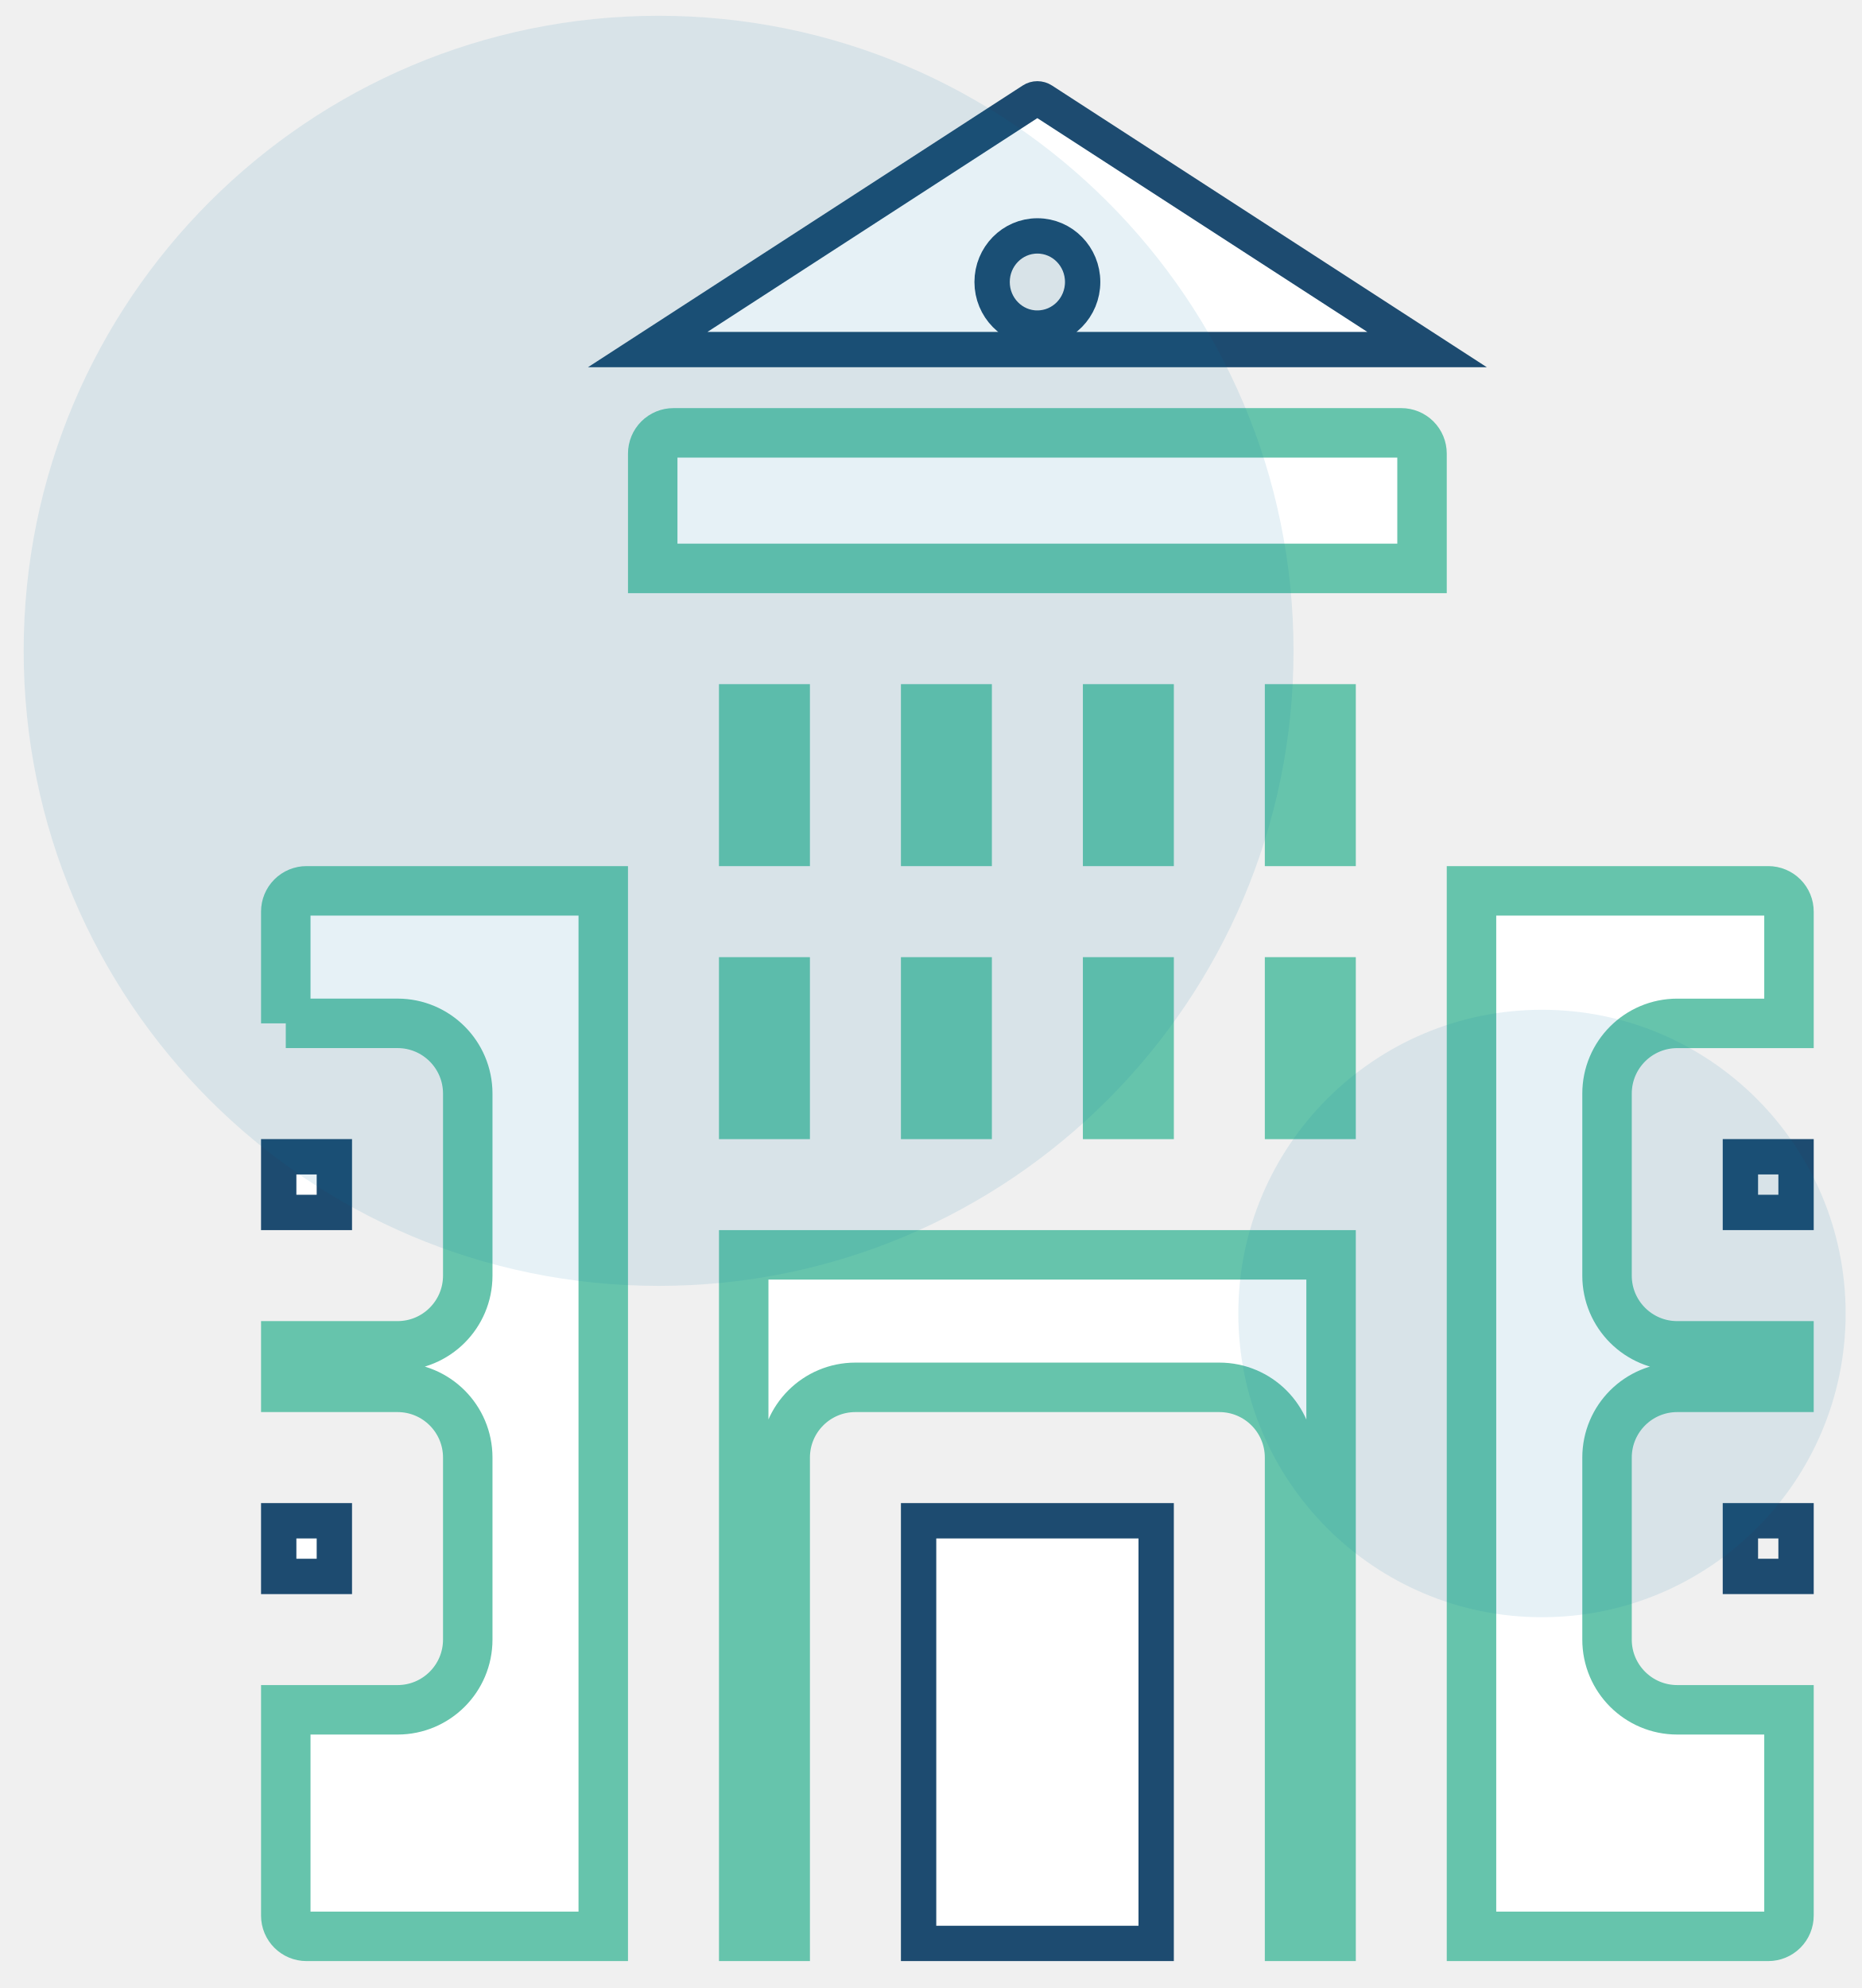
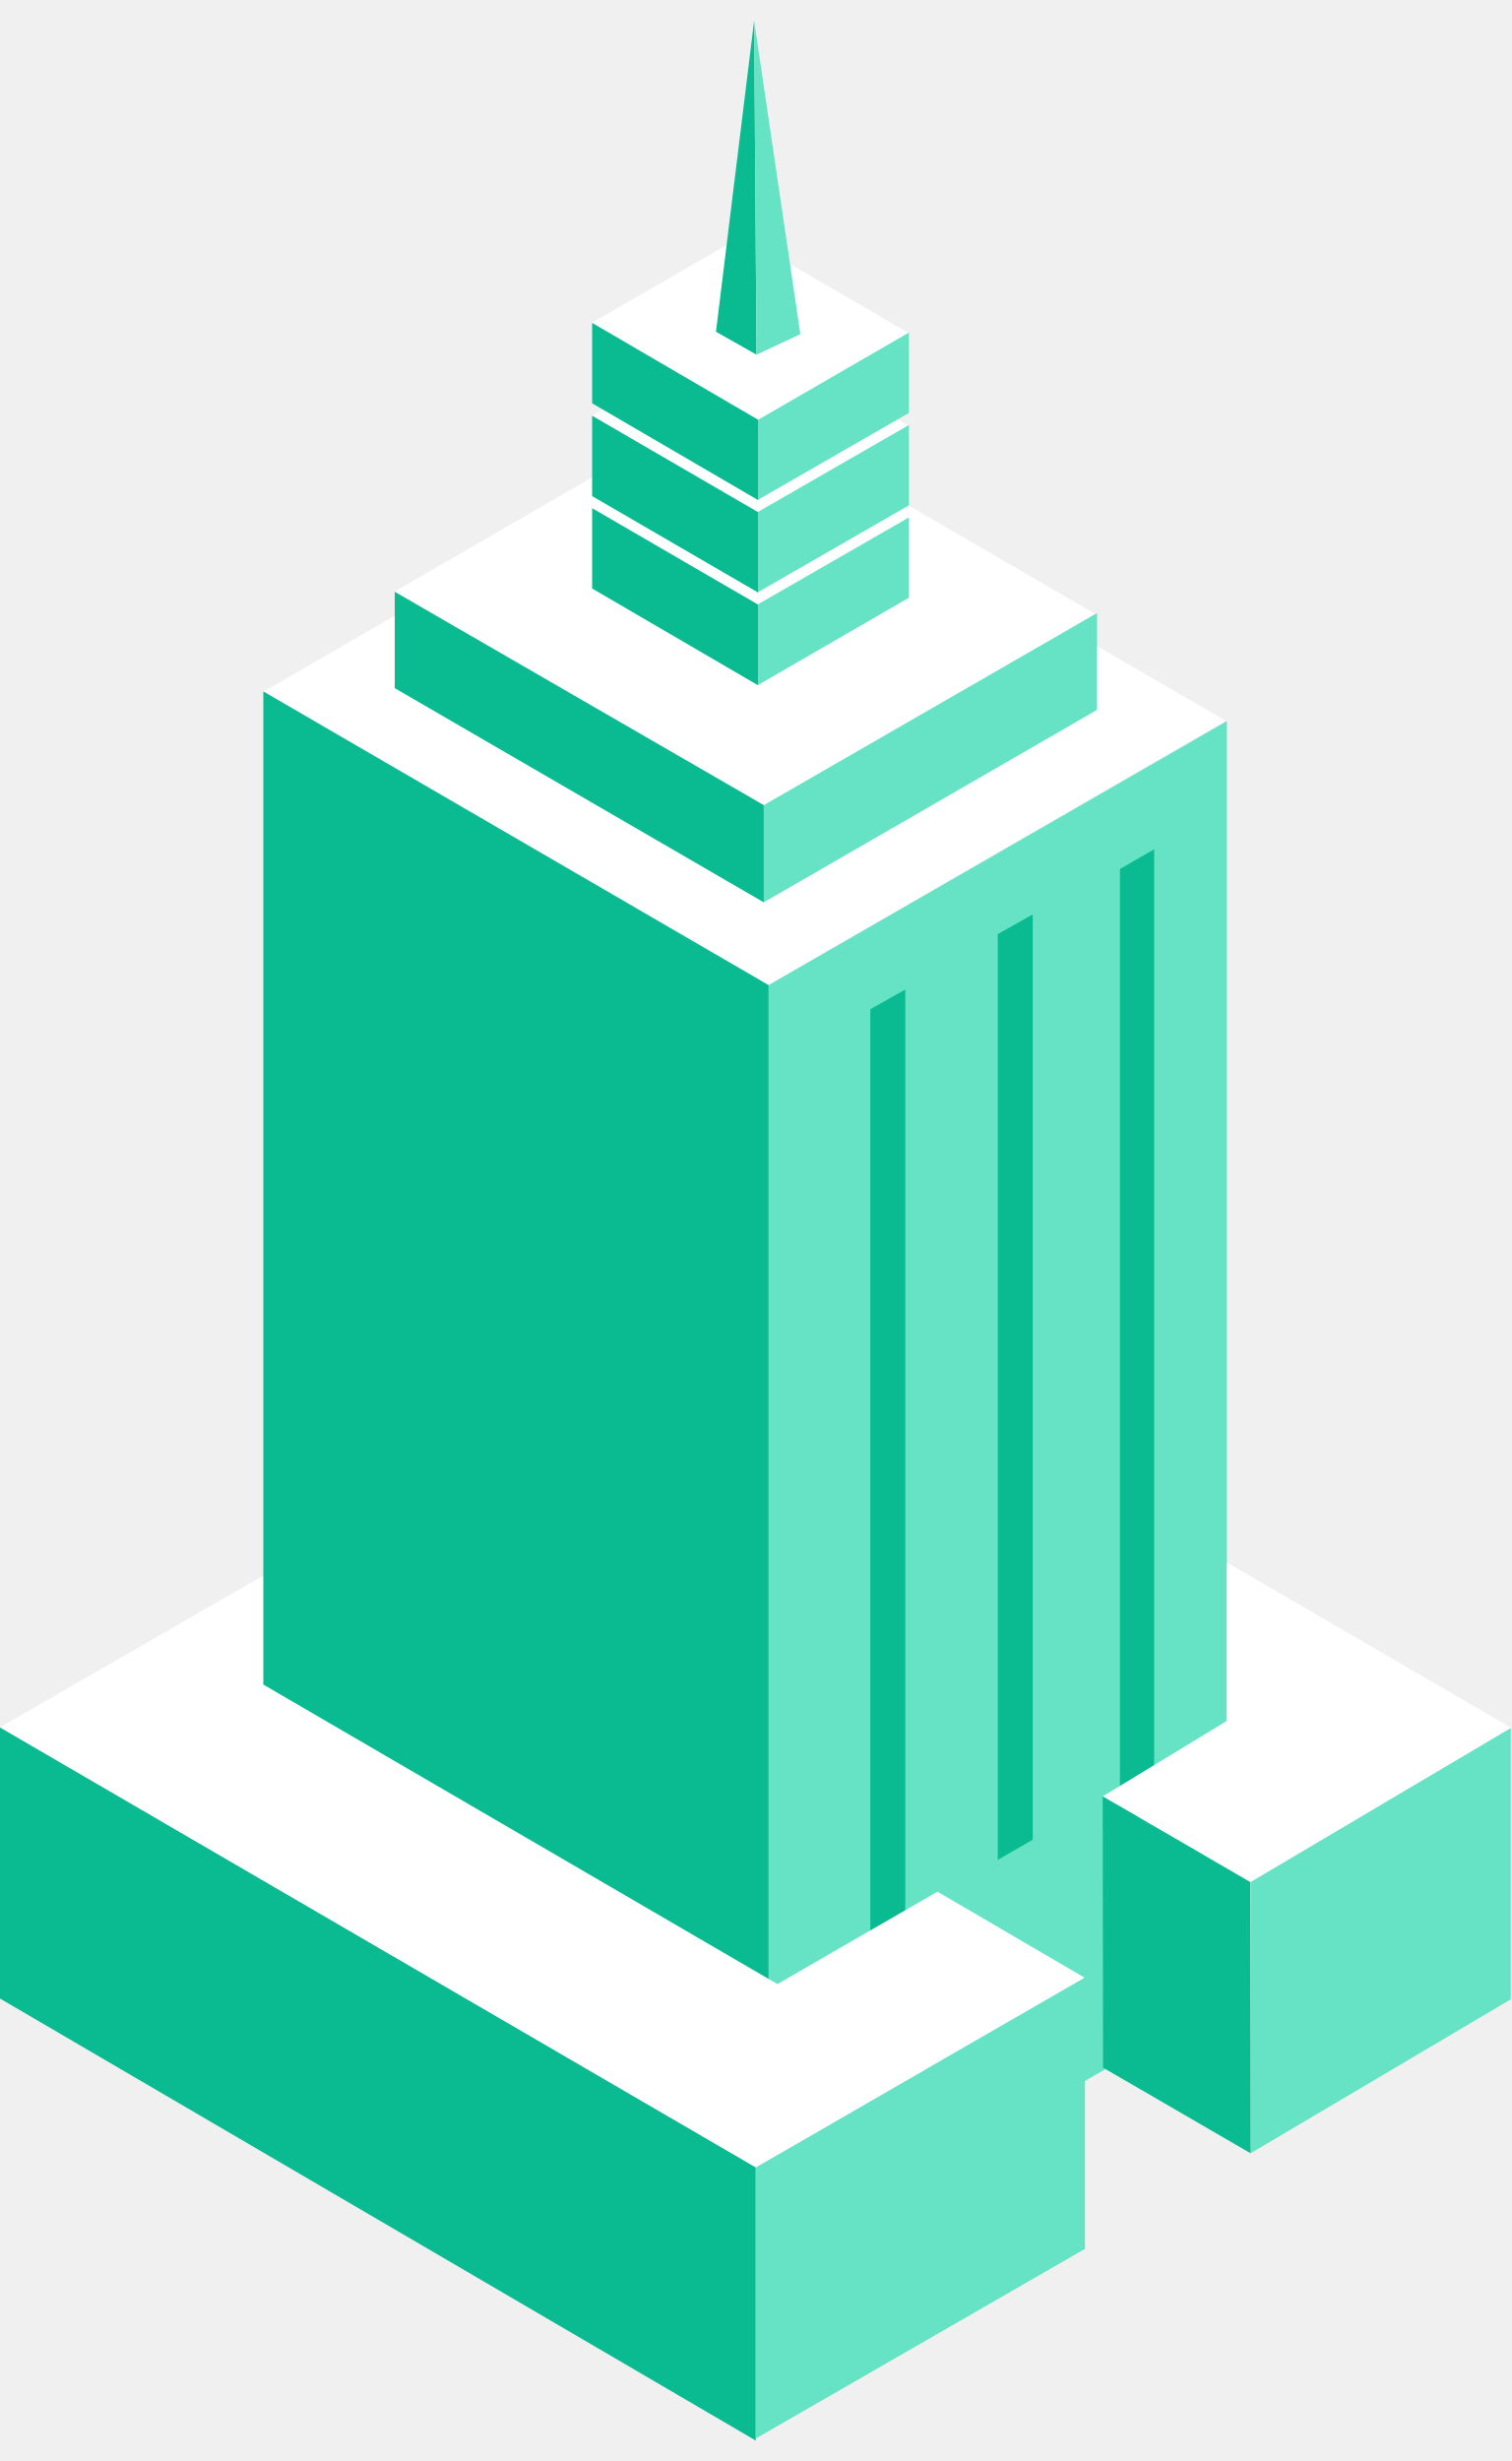
- <svg xmlns="http://www.w3.org/2000/svg" width="59" height="63" viewBox="0 0 59 63">
-   <g fill="none" fill-rule="evenodd">
-     <g transform="translate(-1 -3)">
-       <g fill-rule="nonzero">
-         <path fill="#FFF" stroke="#66C4AC" stroke-width="1.568" d="M30.34 34.116h1.315v4.199H30.34zM30.34 25.465h1.315v4.199H30.34zM36.107 25.465h1.316v4.199h-1.316zM36.107 34.116h1.316v4.199h-1.316zM21.689 21.013h24.384v-3.638a.657.657 0 0 0-.657-.658h-23.07a.657.657 0 0 0-.657.658v3.638zM41.874 25.465h1.316v4.199h-1.316zM24.573 42.766v21.597h1.315V49.191c0-1.23.996-2.226 2.226-2.226h11.534c1.23 0 2.226.996 2.226 2.226v15.172h1.316V42.766H24.573zM24.572 34.116h1.316v4.199h-1.316zM24.572 25.465h1.316v4.199h-1.316z" />
-         <path stroke="#1D4B70" stroke-width="1.12" d="M56.164 51.193h1.764v1.764h-1.764z" />
-         <path fill="#FFF" stroke="#66C4AC" stroke-width="1.568" d="M10.058 35.43H13.6c1.23 0 2.226.997 2.226 2.227v5.767c0 1.23-.996 2.226-2.226 2.226h-3.542v1.315H13.6c1.23 0 2.226.996 2.226 2.226v5.767c0 1.23-.996 2.226-2.226 2.226h-3.542v6.521c0 .364.294.658.658.658h9.405V31.231h-9.405a.657.657 0 0 0-.658.658v3.542zM57.704 35.43v-3.54a.657.657 0 0 0-.658-.659h-9.405v33.132h9.405a.657.657 0 0 0 .658-.658v-6.521h-3.541a2.225 2.225 0 0 1-2.226-2.226v-5.767c0-1.23.996-2.226 2.226-2.226h3.541V45.65h-3.541a2.225 2.225 0 0 1-2.226-2.226v-5.767c0-1.23.996-2.226 2.226-2.226h3.541zM41.874 34.116h1.316v4.199h-1.316z" />
-         <path stroke="#1D4B70" stroke-width="1.12" d="M56.164 39.658v1.764h1.764v-1.764h-1.764z" />
-         <path fill="#FFF" stroke="#1D4B70" stroke-width="1.12" d="M9.834 39.658v1.764h1.764v-1.764H9.834zM30.116 51.193v13.394h7.53V51.193h-7.53zM9.834 51.193h1.764v1.764H9.834zM21.53 14.078h24.703L34.04 6.18a.292.292 0 0 0-.32 0L21.53 14.078zm12.351-.68c-.796 0-1.435-.658-1.435-1.461 0-.804.64-1.461 1.435-1.461.796 0 1.435.657 1.435 1.46 0 .804-.639 1.461-1.435 1.461z" />
-       </g>
-       <path d="M0 0h70v70H0z" />
-       <circle cx="21.875" cy="23.625" r="20.125" fill="#0070A8" fill-opacity=".1" />
-       <circle cx="49.875" cy="44.625" r="9.625" fill="#0070A8" fill-opacity=".1" />
-     </g>
-   </g>
+ <svg xmlns="http://www.w3.org/2000/svg" width="35" height="57" viewBox="0 0 35 57" fill="none">
+   <path d="M17.505 50.198L0 40.007V46.289L17.505 56.527" fill="#0ABB92" />
+   <path d="M6.099 16.023L17.784 22.817L28.389 16.693L16.676 9.899L6.099 16.023Z" fill="white" />
+   <path d="M17.803 48.821L28.417 42.706V16.702L17.803 22.817V48.821Z" fill="#66E3C4" />
+   <path d="M17.803 22.817L6.099 16.014V42.017L17.803 48.821" fill="#0ABB92" />
+   <path d="M20.158 45.647L20.968 45.191V22.919L20.158 23.375V45.647Z" fill="#0ABB92" />
+   <path d="M23.11 43.907L23.92 43.451V21.179L23.11 21.635V43.907Z" fill="#0ABB92" />
+   <path d="M25.94 42.362L26.732 41.906V19.671L25.94 20.127V42.362Z" fill="#0ABB92" />
+   <path d="M28.966 43.59V49.873L34.991 46.308V40.017" fill="#66E3C4" />
+   <path d="M21.425 44.046V50.338L25.614 47.918V41.636" fill="#66E3C4" />
+   <path d="M25.13 45.796L17.505 50.198V56.48L25.13 52.087V45.796Z" fill="#66E3C4" />
+   <path d="M28.957 43.59L35 40.017L28.417 36.191V39.858L25.54 41.608L28.957 43.59Z" fill="white" />
+   <path d="M21.713 43.814L18.007 45.954L6.089 39.011V36.498L0 40.007L17.505 50.198L25.121 45.806L21.713 43.814Z" fill="white" />
+   <path d="M28.966 49.873L25.549 47.89L25.54 41.608L28.957 43.59L28.966 49.873Z" fill="#0ABB92" />
+   <path d="M9.134 13.706L17.635 18.666L25.363 14.217L16.825 9.257L9.134 13.706Z" fill="white" />
+   <path d="M17.691 20.9L25.41 16.442V14.199L17.691 18.648V20.9Z" fill="#66E3C4" />
+   <path d="M17.691 18.648L9.143 13.706V15.939L17.691 20.9" fill="#0ABB92" />
+   <path d="M13.706 11.77L17.551 14.013L21.043 12.003L17.188 9.788L13.706 11.77Z" fill="white" />
+   <path d="M17.56 15.865L21.052 13.845V11.984L17.56 13.994V15.865Z" fill="#66E3C4" />
+   <path d="M17.56 14.004L13.715 11.77V13.631L17.56 15.874" fill="#0ABB92" />
+   <path d="M13.706 9.629L17.551 11.872L21.043 9.862L17.188 7.619L13.706 9.629Z" fill="white" />
+   <path d="M17.56 13.715L21.052 11.705V9.843L17.56 11.854V13.715Z" fill="#66E3C4" />
+   <path d="M17.56 11.863L13.715 9.629V11.491L17.56 13.725" fill="#0ABB92" />
+   <path d="M13.706 7.48L17.551 9.723L21.043 7.712L17.188 5.469L13.706 7.48Z" fill="white" />
+   <path d="M17.56 11.575L21.052 9.565V7.703L17.56 9.723V11.575Z" fill="#66E3C4" />
+   <path d="M17.56 9.722L13.715 7.479V9.341L17.56 11.584" fill="#0ABB92" />
+   <path d="M17.523 8.215L17.467 0.48L16.583 7.684L17.523 8.215Z" fill="#0ABB92" />
+   <path d="M17.523 8.215L17.467 0.48L18.538 7.74L17.523 8.215Z" fill="#66E3C4" />
</svg>
